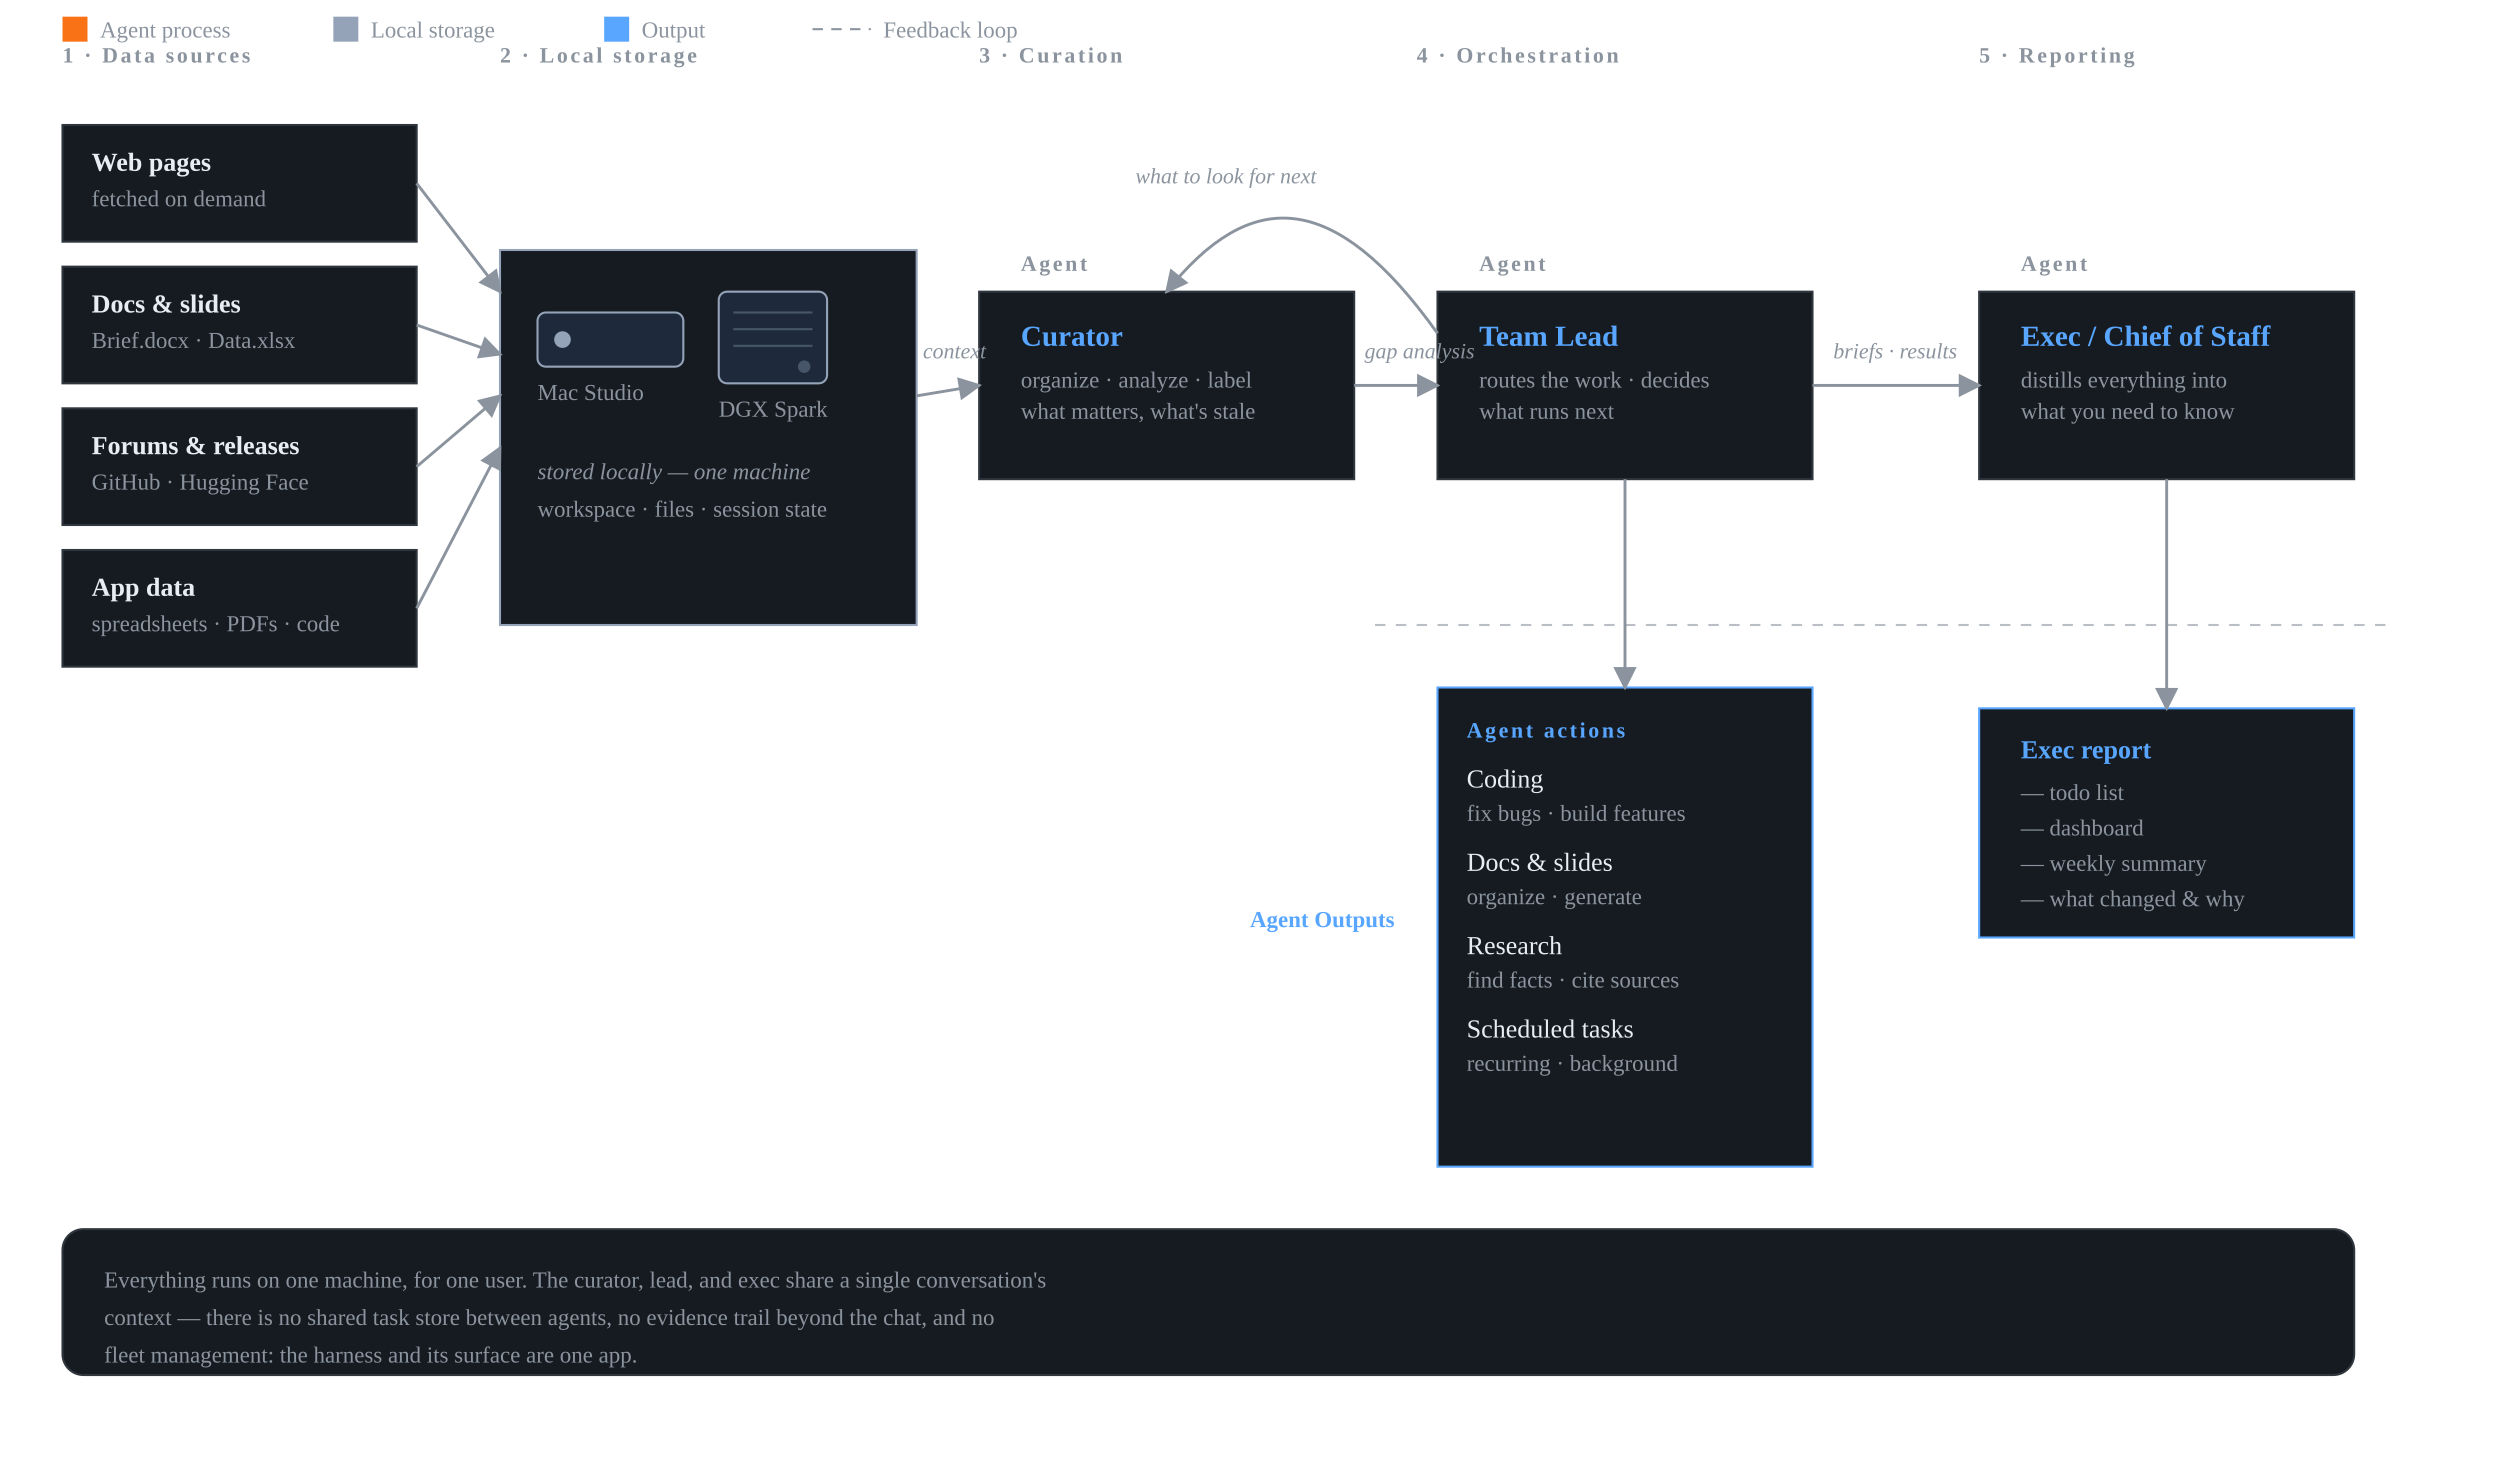
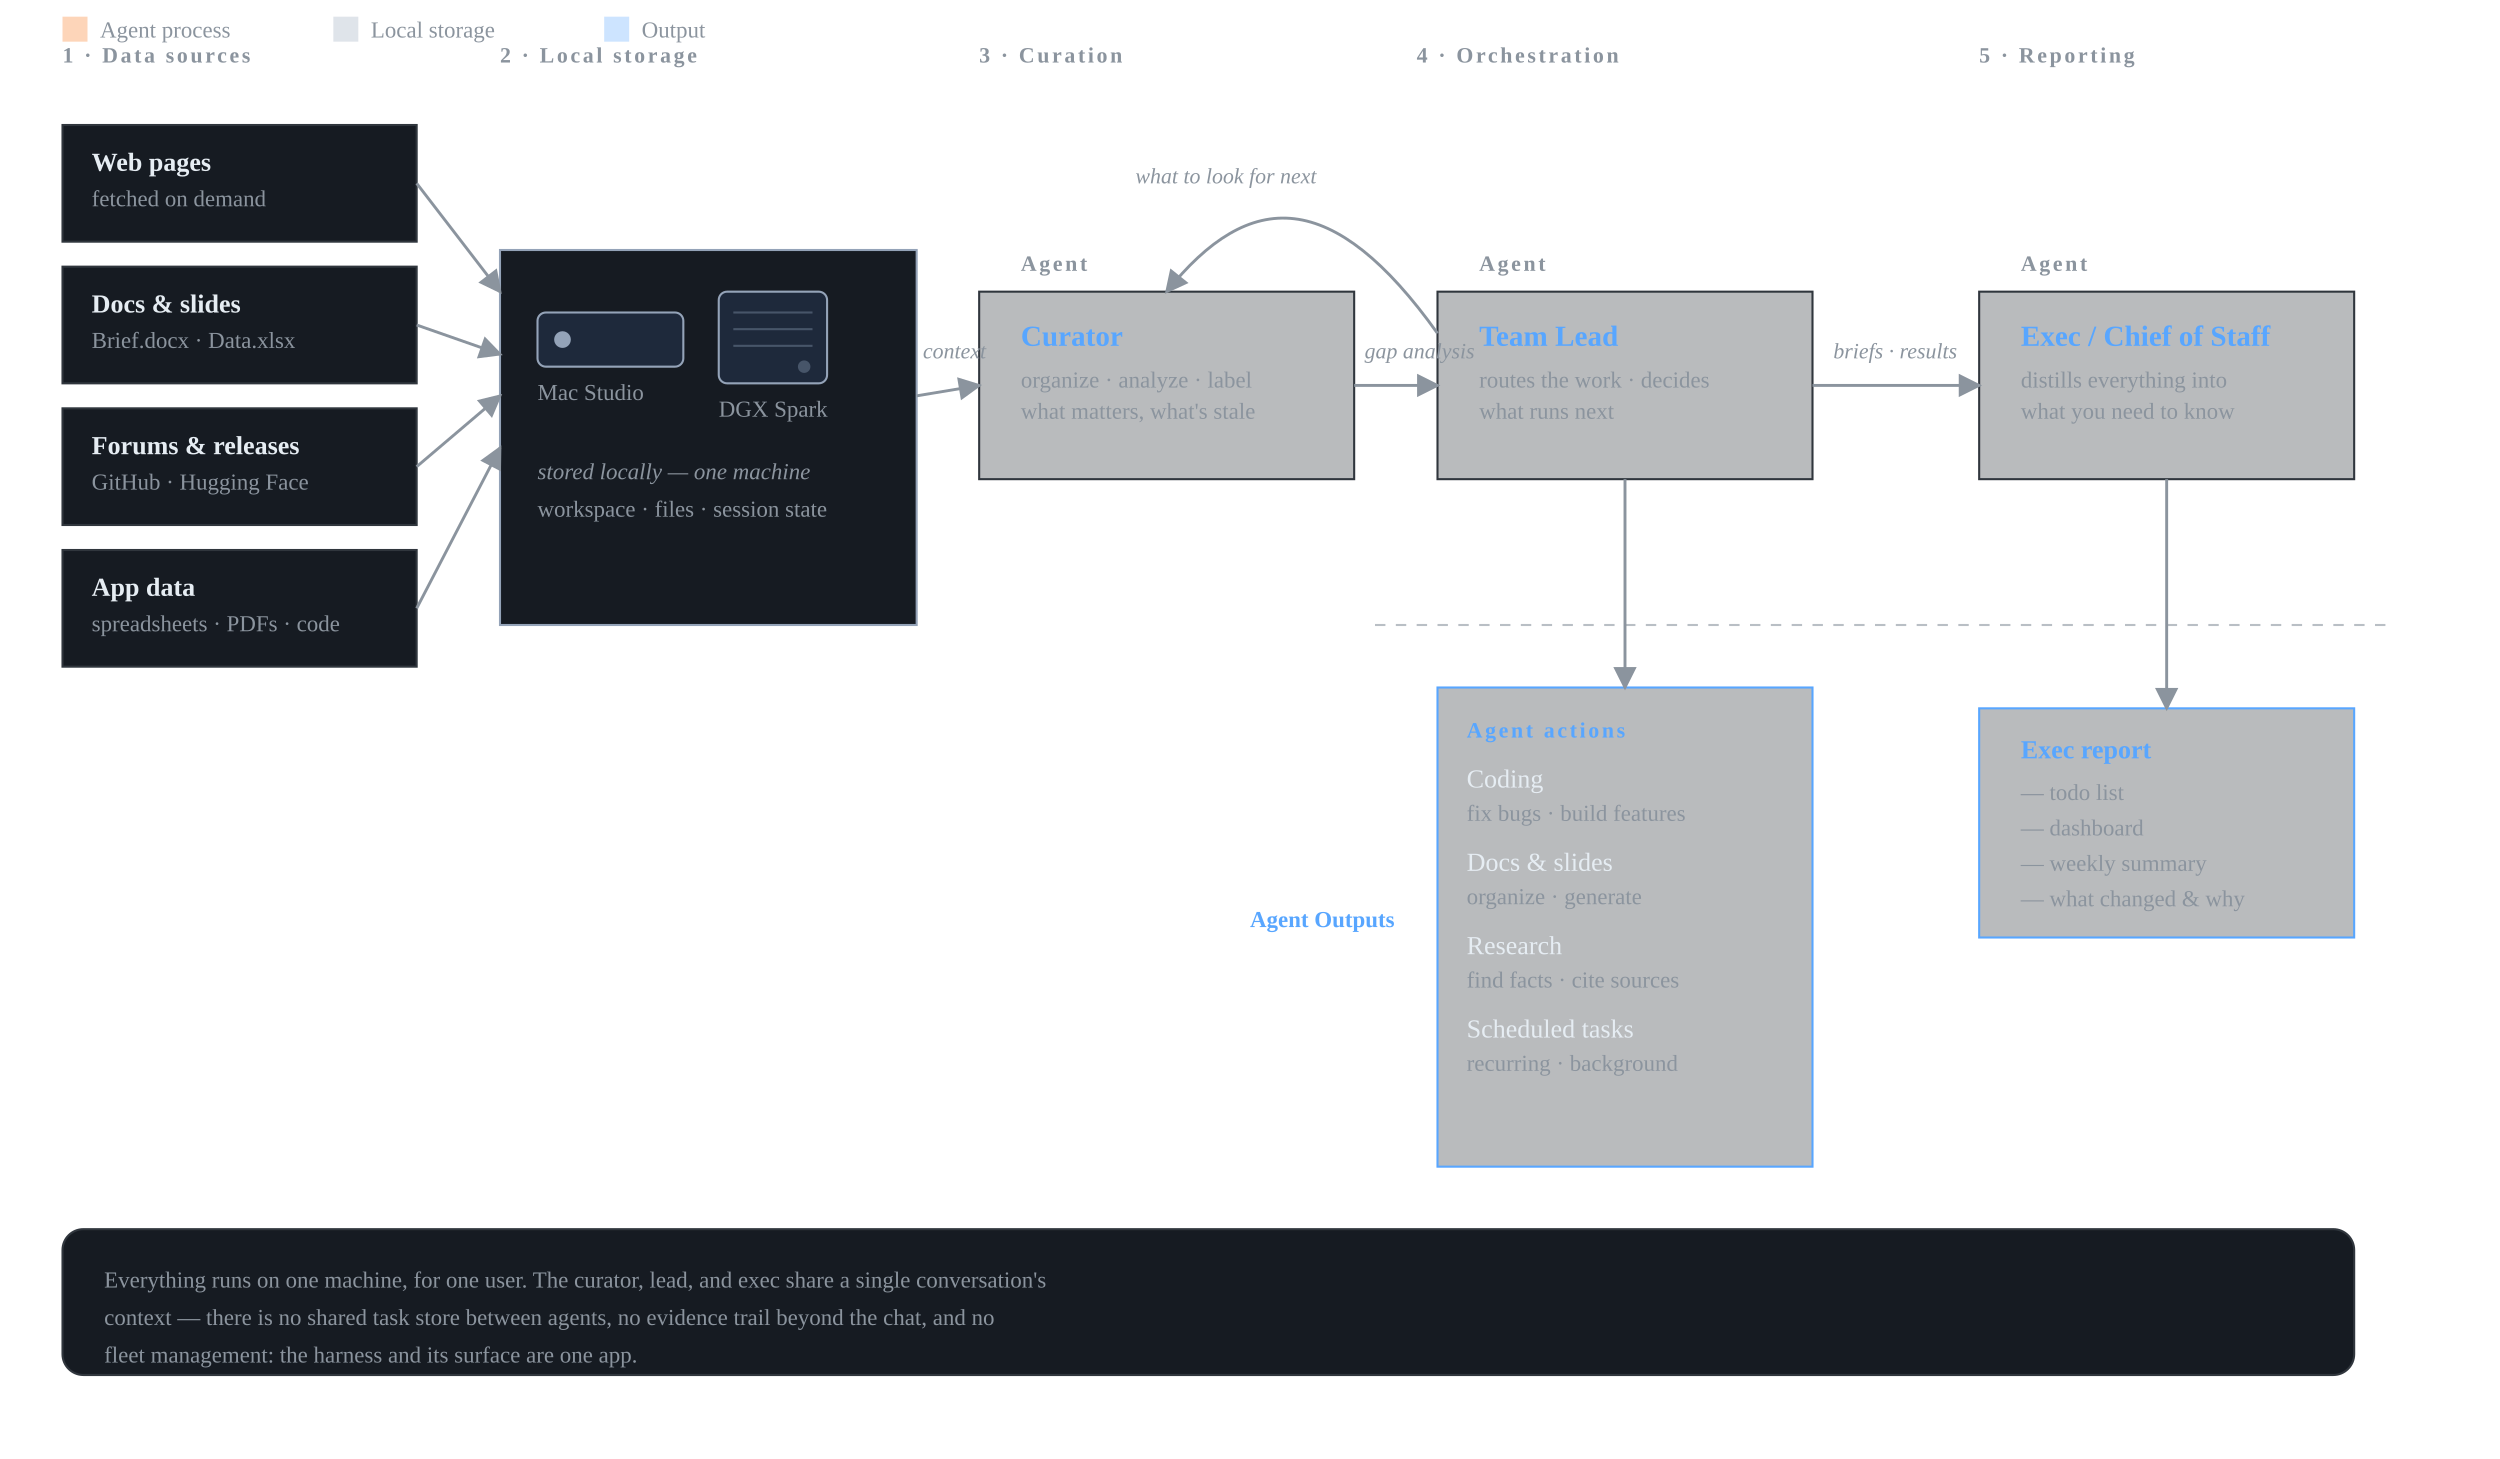
<svg xmlns="http://www.w3.org/2000/svg" viewBox="0 0 1200 700">
  <style>
body{margin:0;background:#0d1117;color:#e6edf3;font:13px/1.5 -apple-system,BlinkMacSystemFont,'Segoe UI',Roboto,sans-serif}
.wrap{max-width:1240px;margin:0 auto;padding:28px 20px 48px}
h1{font-size:20px;font-weight:600;margin:0 0 4px}
.sub{color:#8b949e;font-size:13px;margin-bottom:26px}
.legend{display:flex;gap:18px;margin:0 0 20px;font-size:12px;color:#8b949e;flex-wrap:wrap}
.legend span{display:inline-flex;align-items:center;gap:6px}
.sw{width:12px;height:12px;border-radius:3px;display:inline-block}
svg{display:block;max-width:100%;height:auto}
.box{fill:#161b22;stroke:#30363d;stroke-width:1}
.box.agent{stroke:#f97316}
.box.store{stroke:#94a3b8}
.box.out{stroke:#58a6ff}
.t{fill:#e6edf3;font-size:12.5px;font-weight:600}
.t.small{font-size:11px;font-weight:400;fill:#8b949e}
.t.h{fill:#8b949e;font-size:10.5px;letter-spacing:.12em;text-transform:uppercase;font-weight:600}
.t.orange{fill:#f97316}
.t.blue{fill:#58a6ff}
path.flow{fill:none;stroke:#8b949e;stroke-width:1.4;marker-end:url(#arrow)}
path.flow.gray{stroke:#8b949e;marker-end:url(#arrowg)}
path.flow.blue{stroke:#f97316;marker-end:url(#arrow)}
path.flow.loop{stroke:#8b949e;stroke-dasharray:6 4;marker-end:url(#arrow)}
text.lbl{fill:#8b949e;font-size:10.5px;font-style:italic}
text.lbl2{fill:#f97316;font-size:11px;font-weight:600}
</style>
  <defs>
    <marker id="arrow" markerWidth="8" markerHeight="8" refX="7" refY="4" orient="auto">
      <path d="M0,0 L8,4 L0,8 z" fill="#8b949e" />
    </marker>
    <marker id="arrowg" markerWidth="8" markerHeight="8" refX="7" refY="4" orient="auto">
      <path d="M0,0 L8,4 L0,8 z" fill="#8b949e" />
    </marker>
    <marker id="arrowb" markerWidth="8" markerHeight="8" refX="7" refY="4" orient="auto">
      <path d="M0,0 L8,4 L0,8 z" fill="#8b949e" />
    </marker>
  </defs>
-   <rect x="30" y="8" width="12" height="12" fill="#f97316" />
+   <rect x="30" y="8" width="12" height="12" fill="#f97316" fill-opacity="0.3" />
  <text class="t small" x="48" y="18">Agent process</text>
-   <rect x="160" y="8" width="12" height="12" fill="#94a3b8" />
+   <rect x="160" y="8" width="12" height="12" fill="#94a3b8" fill-opacity="0.3" />
  <text class="t small" x="178" y="18">Local storage</text>
-   <rect x="290" y="8" width="12" height="12" fill="#58a6ff" />
+   <rect x="290" y="8" width="12" height="12" fill="#58a6ff" fill-opacity="0.3" />
  <text class="t small" x="308" y="18">Output</text>
-   <line x1="390" y1="14" x2="418" y2="14" stroke="#8b949e" stroke-dasharray="5 4" />
-   <text class="t small" x="424" y="18">Feedback loop</text>
  <text class="t h" x="30" y="30">1 · Data sources</text>
  <text class="t h" x="240" y="30">2 · Local storage</text>
  <text class="t h" x="470" y="30">3 · Curation</text>
  <text class="t h" x="680" y="30">4 · Orchestration</text>
  <text class="t h" x="950" y="30">5 · Reporting</text>
  <rect class="box" x="30" y="60" width="170" height="56" />
  <text class="t" x="44" y="82">Web pages</text>
  <text class="t small" x="44" y="99">fetched on demand</text>
  <rect class="box" x="30" y="128" width="170" height="56" />
  <text class="t" x="44" y="150">Docs &amp; slides</text>
  <text class="t small" x="44" y="167">Brief.docx · Data.xlsx</text>
  <rect class="box" x="30" y="196" width="170" height="56" />
  <text class="t" x="44" y="218">Forums &amp; releases</text>
  <text class="t small" x="44" y="235">GitHub · Hugging Face</text>
  <rect class="box" x="30" y="264" width="170" height="56" />
  <text class="t" x="44" y="286">App data</text>
  <text class="t small" x="44" y="303">spreadsheets · PDFs · code</text>
  <rect class="box store" x="240" y="120" width="200" height="180" fill="#94a3b8" />
  <rect x="258" y="150" width="70" height="26" rx="4" fill="#1e293b" stroke="#94a3b8" />
  <circle cx="270" cy="163" r="4" fill="#94a3b8" />
  <text class="t small" x="258" y="192">Mac Studio</text>
  <rect x="345" y="140" width="52" height="44" rx="4" fill="#1e293b" stroke="#94a3b8" />
  <line x1="352" y1="150" x2="390" y2="150" stroke="#475569" />
  <line x1="352" y1="158" x2="390" y2="158" stroke="#475569" />
  <line x1="352" y1="166" x2="390" y2="166" stroke="#475569" />
  <circle cx="386" cy="176" r="3" fill="#475569" />
  <text class="t small" x="345" y="200">DGX Spark</text>
  <text class="t small" x="258" y="230" style="font-style:italic">stored locally — one machine</text>
  <text class="t small" x="258" y="248">workspace · files · session state</text>
-   <rect class="box" x="470" y="140" width="180" height="90" stroke="#58a6ff" fill="#f97316" />
+   <rect class="box" x="470" y="140" width="180" height="90" stroke="#58a6ff" fill="#f97316" fill-opacity="0.3" />
  <text class="t h" x="490" y="130">Agent</text>
  <text class="t blue" x="490" y="166" style="font-size:14px">Curator</text>
  <text class="t small" x="490" y="186">organize · analyze · label</text>
  <text class="t small" x="490" y="201">what matters, what's stale</text>
-   <rect class="box" x="690" y="140" width="180" height="90" stroke="#58a6ff" fill="#f97316" />
+   <rect class="box" x="690" y="140" width="180" height="90" stroke="#58a6ff" fill="#f97316" fill-opacity="0.3" />
  <text class="t h" x="710" y="130">Agent</text>
  <text class="t blue" x="710" y="166" style="font-size:14px">Team Lead</text>
  <text class="t small" x="710" y="186">routes the work · decides</text>
  <text class="t small" x="710" y="201">what runs next</text>
  <text class="t small" x="600" y="445" style="fill:#58a6ff;font-weight:600">Agent Outputs</text>
-   <rect class="box out" x="690" y="330" width="180" height="230" fill="#58a6ff" />
+   <rect class="box out" x="690" y="330" width="180" height="230" fill="#58a6ff" fill-opacity="0.3" />
  <text class="t h" x="704" y="354" style="fill:#58a6ff">Agent actions</text>
  <text class="t" x="704" y="378" style="font-weight:400">Coding</text>
  <text class="t small" x="704" y="394">fix bugs · build features</text>
  <text class="t" x="704" y="418" style="font-weight:400">Docs &amp; slides</text>
  <text class="t small" x="704" y="434">organize · generate</text>
  <text class="t" x="704" y="458" style="font-weight:400">Research</text>
  <text class="t small" x="704" y="474">find facts · cite sources</text>
  <text class="t" x="704" y="498" style="font-weight:400">Scheduled tasks</text>
  <text class="t small" x="704" y="514">recurring · background</text>
-   <rect class="box" x="950" y="140" width="180" height="90" stroke="#58a6ff" fill="#f97316" />
+   <rect class="box" x="950" y="140" width="180" height="90" stroke="#58a6ff" fill="#f97316" fill-opacity="0.3" />
  <text class="t h" x="970" y="130">Agent</text>
  <text class="t blue" x="970" y="166" style="font-size:14px">Exec / Chief of Staff</text>
  <text class="t small" x="970" y="186">distills everything into</text>
  <text class="t small" x="970" y="201">what you need to know</text>
-   <rect class="box out" x="950" y="340" width="180" height="110" fill="#58a6ff" />
+   <rect class="box out" x="950" y="340" width="180" height="110" fill="#58a6ff" fill-opacity="0.3" />
  <text class="t blue" x="970" y="364">Exec report</text>
  <text class="t small" x="970" y="384">— todo list</text>
  <text class="t small" x="970" y="401">— dashboard</text>
  <text class="t small" x="970" y="418">— weekly summary</text>
  <text class="t small" x="970" y="435">— what changed &amp; why</text>
  <path class="flow" d="M200,88 L240,140" />
  <path class="flow" d="M200,156 L240,170" />
  <path class="flow" d="M200,224 L240,190" />
  <path class="flow" d="M200,292 L240,215" />
  <path class="flow" d="M440,190 L470,185" />
  <text class="lbl" x="443" y="172">context</text>
  <path class="flow" d="M650,185 L690,185" />
  <text class="lbl" x="655" y="172">gap analysis</text>
  <path class="flow" d="M780,230 L780,330" />
  <path class="flow" d="M870,185 L950,185" />
  <text class="lbl" x="880" y="172">briefs · results</text>
  <path class="flow" d="M1040,230 L1040,340" />
  <path class="flow" d="M690,160 C 640,90 600,90 560,140" />
  <text class="lbl" x="545" y="88">what to look for next</text>
  <rect x="30" y="590" width="1100" height="70" rx="10" fill="#161b22" stroke="#30363d" />
  <text class="t small" x="50" y="618">Everything runs on one machine, for one user. The curator, lead, and exec share a single conversation's</text>
  <text class="t small" x="50" y="636">context — there is no shared task store between agents, no evidence trail beyond the chat, and no</text>
  <text class="t small" x="50" y="654">fleet management: the harness and its surface are one app.</text>
  <line x1="660" y1="300" x2="1150" y2="300" stroke="#8b949e" stroke-width="1" stroke-dasharray="5 5" opacity="0.6" />
</svg>
